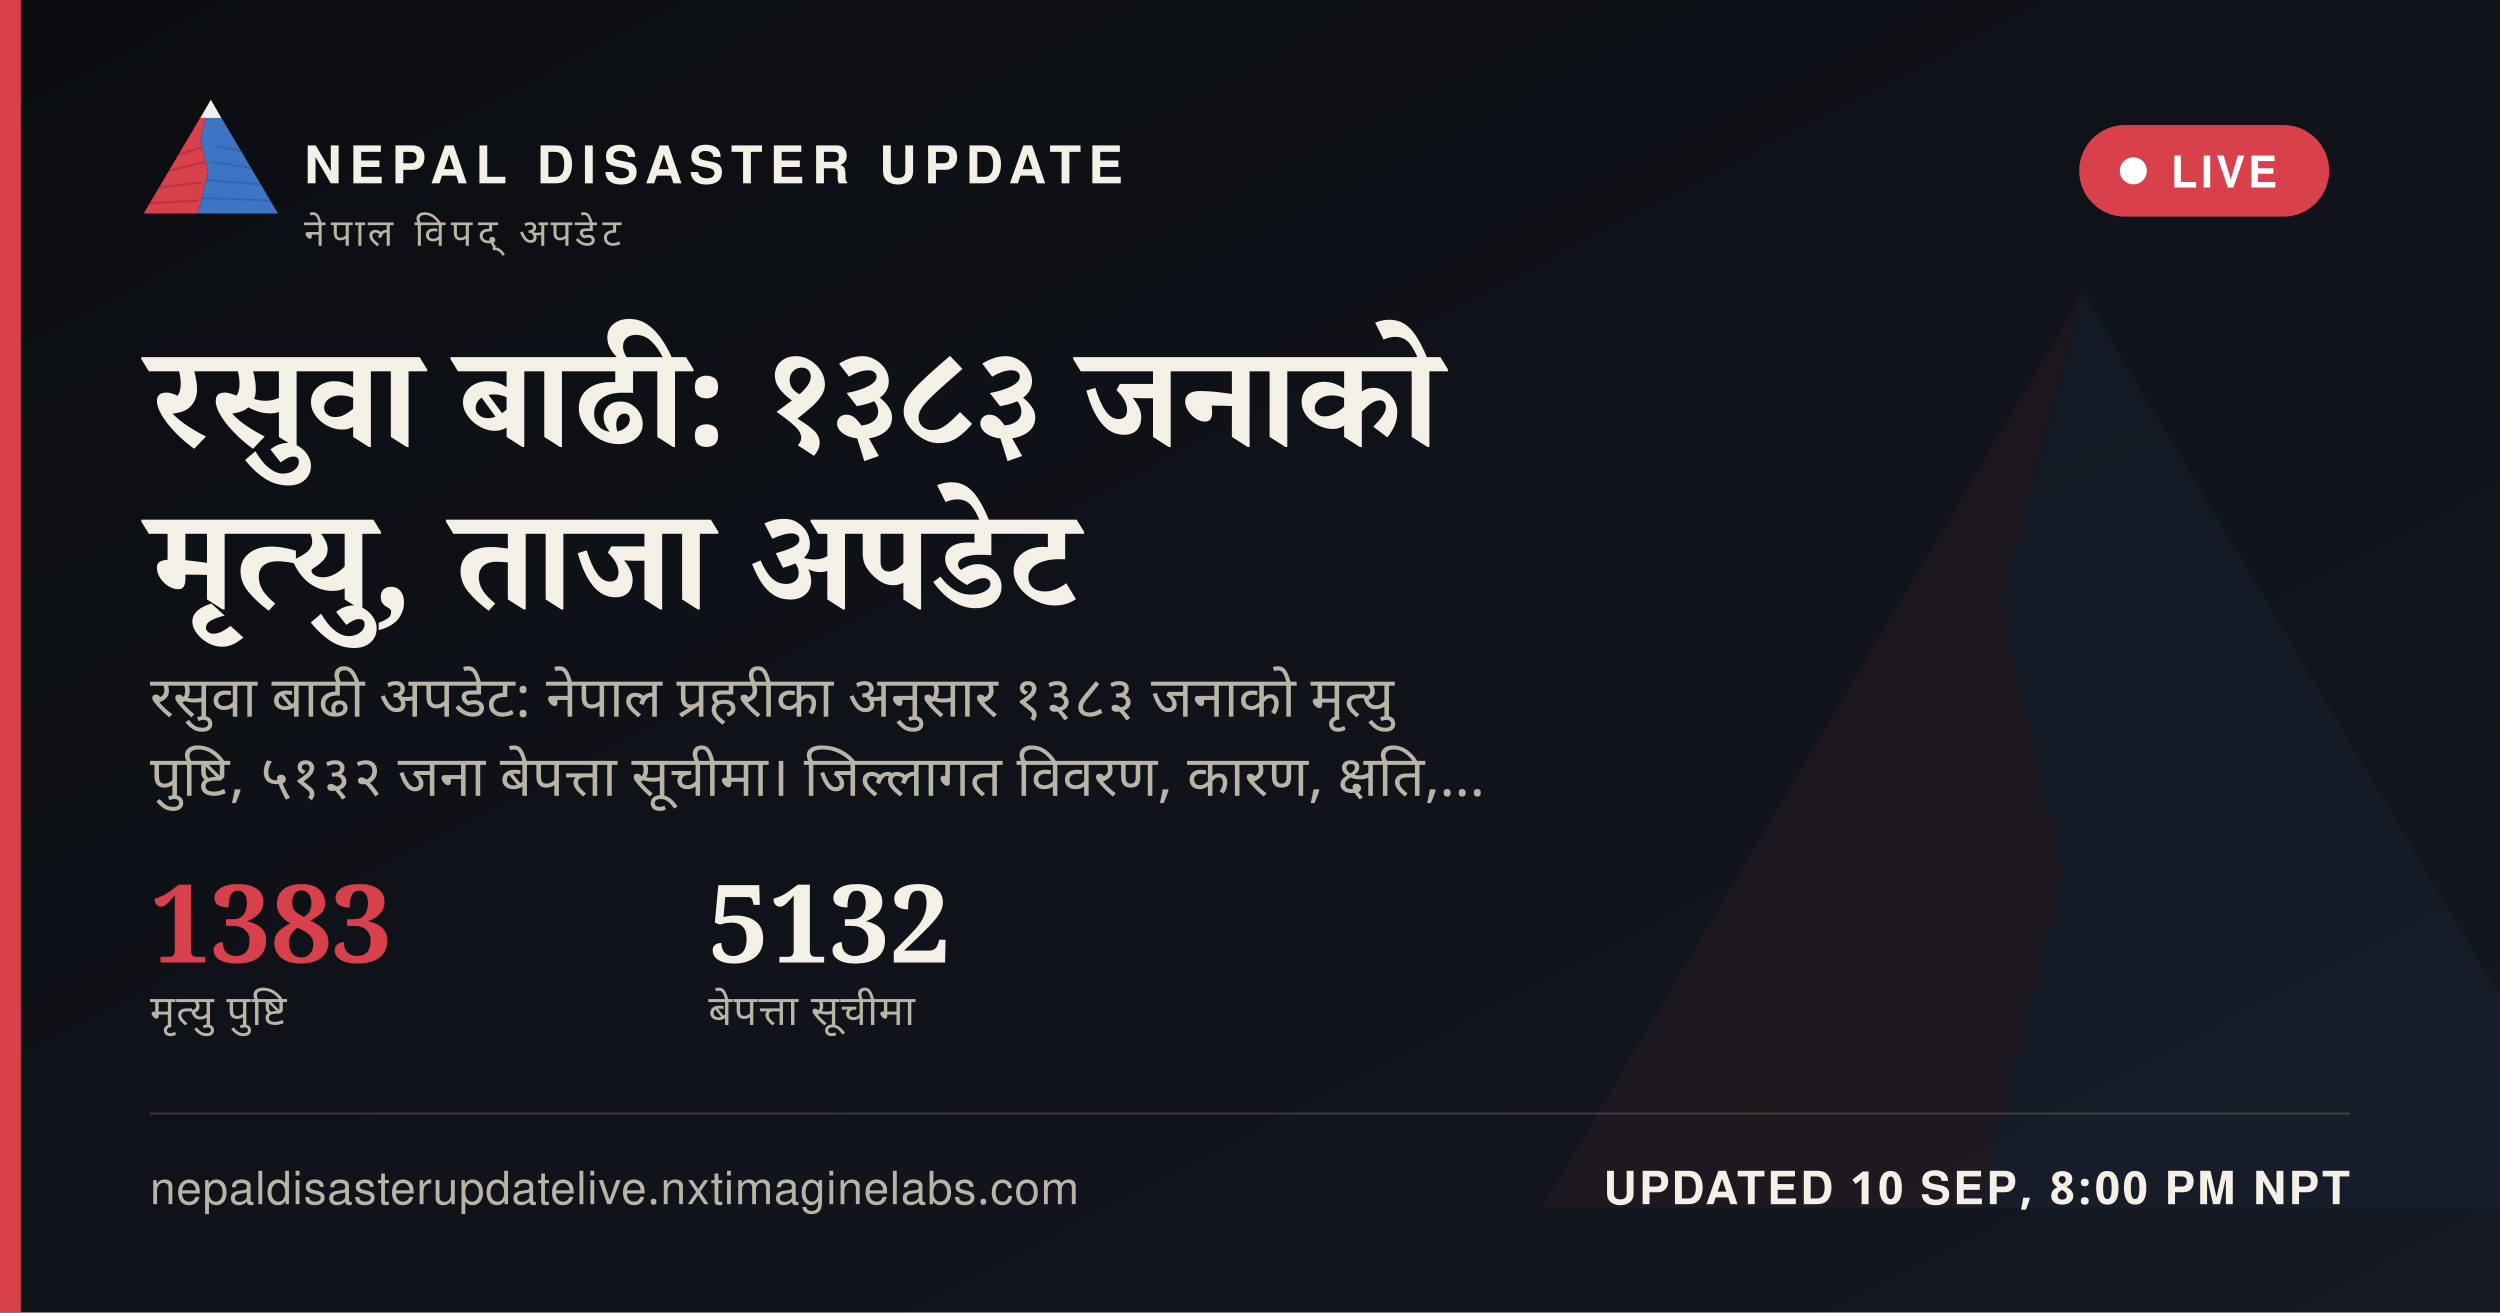
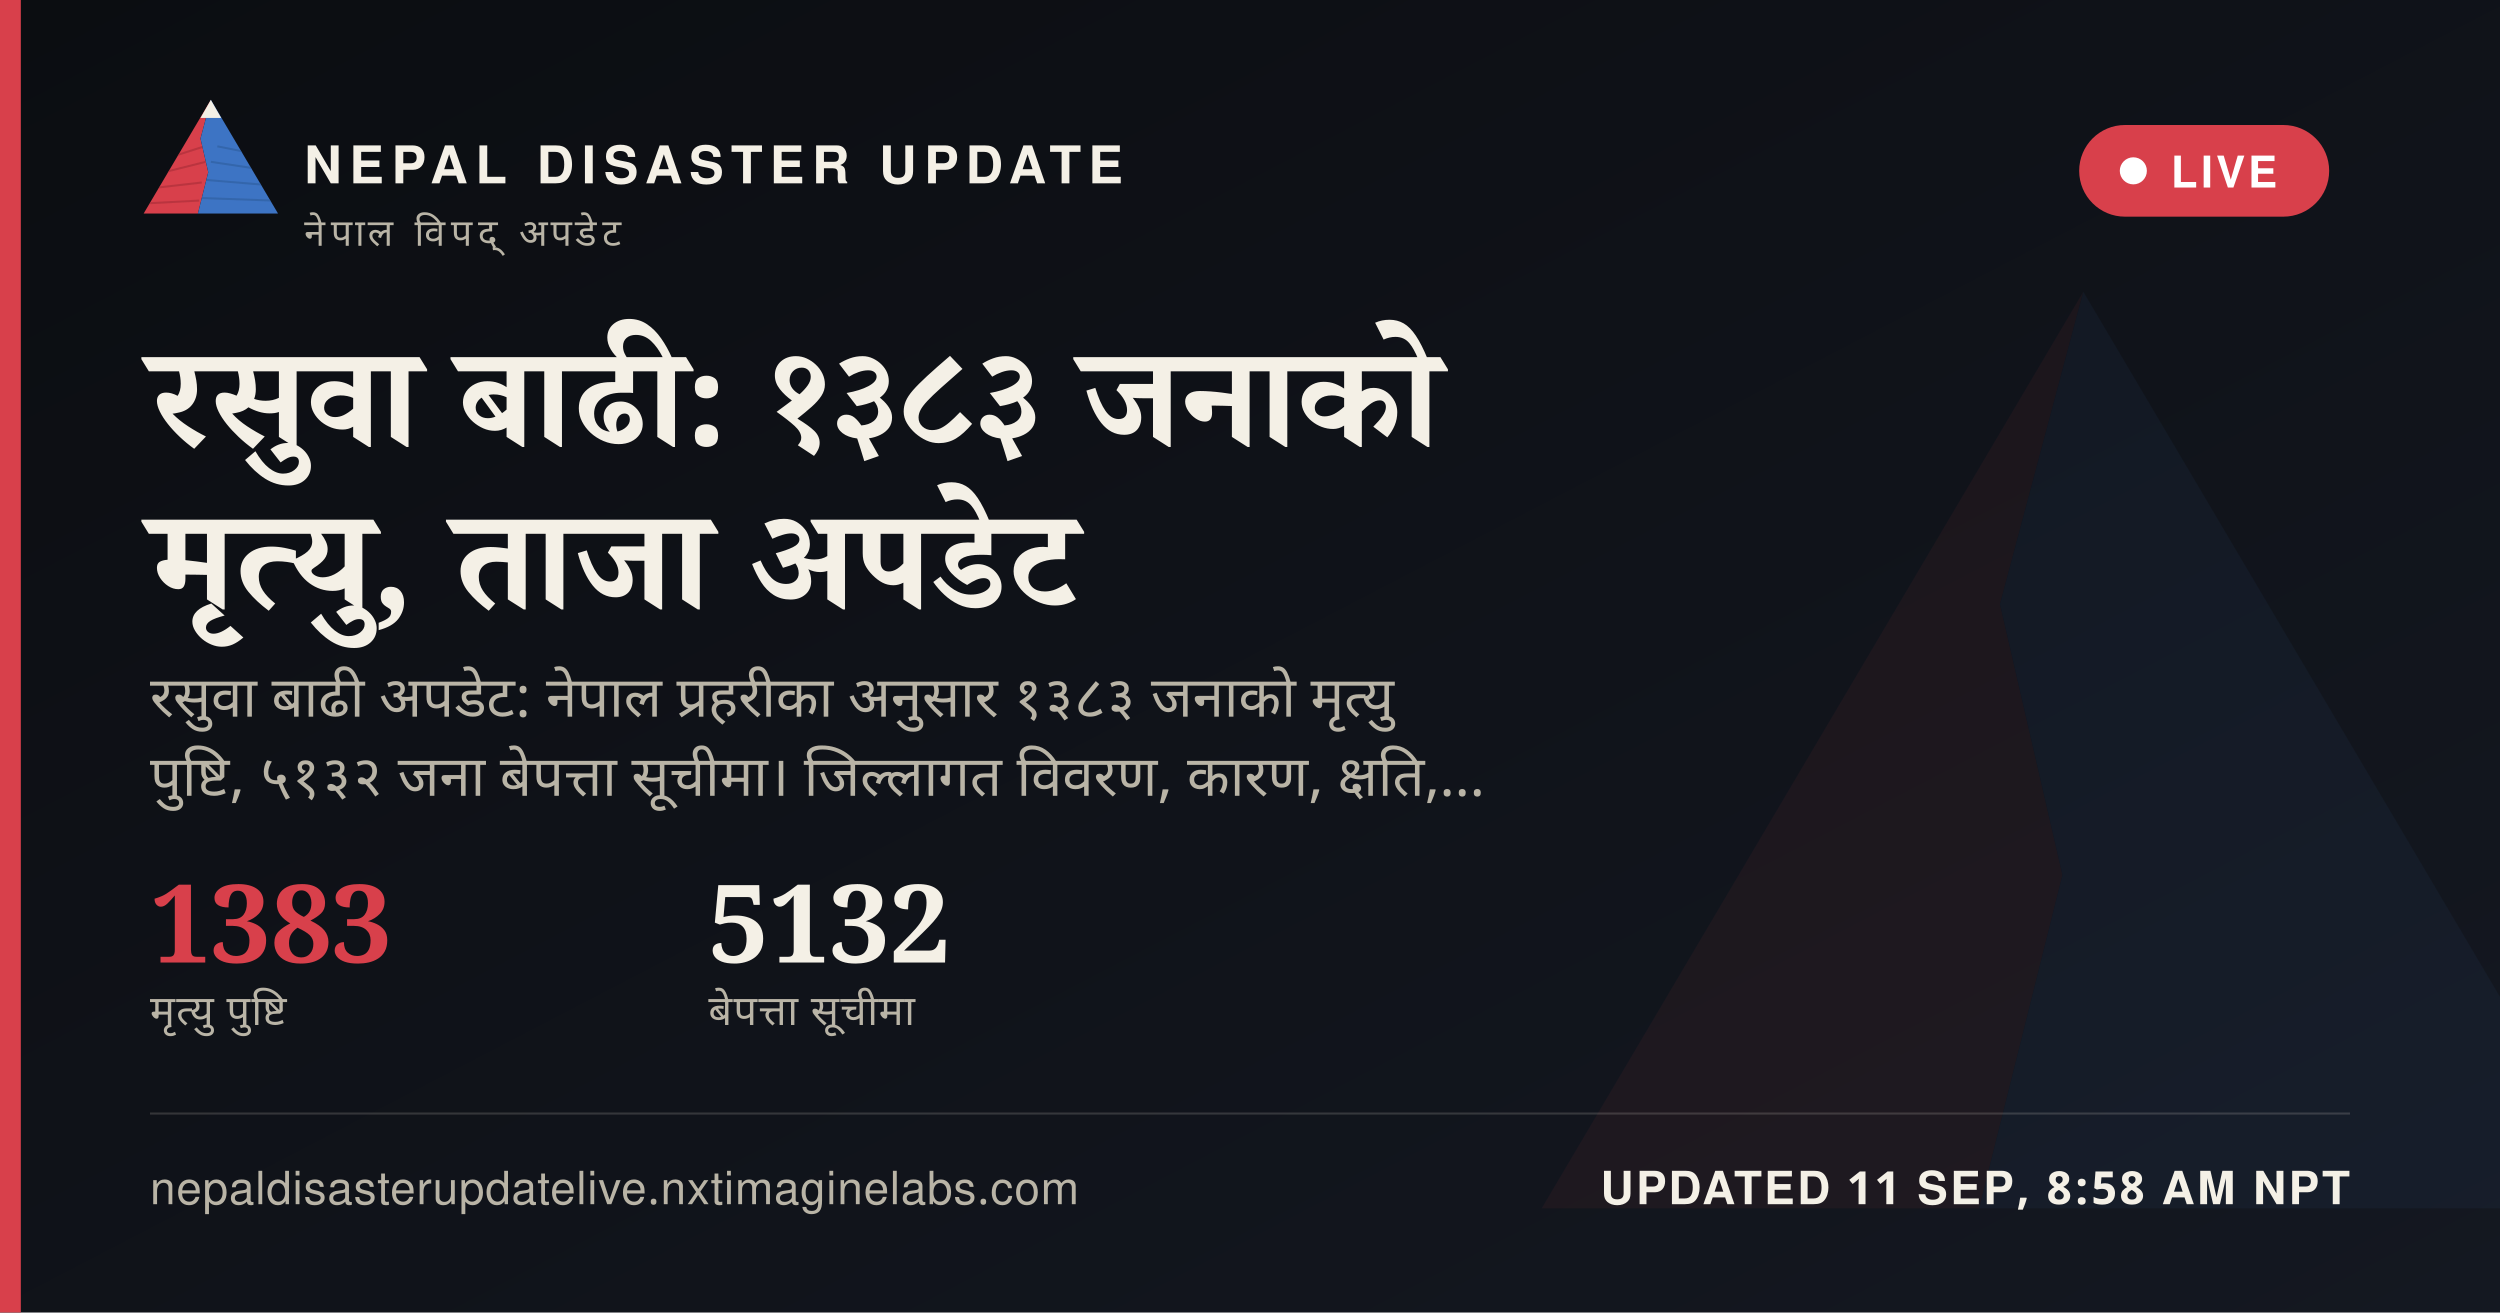
<svg xmlns="http://www.w3.org/2000/svg" width="1200" height="630" viewBox="0 0 1200 630">
  <defs>
    <linearGradient id="ogbg" x1="0" y1="0" x2="1" y2="1">
      <stop offset="0" stop-color="#0B0D11" />
      <stop offset="1" stop-color="#141821" />
    </linearGradient>
  </defs>
  <rect width="1200" height="630" fill="url(#ogbg)" />
  <g transform="translate(700,60) scale(5)" opacity="0.06">
    <polygon points="60,16 52,46 58,72 50,104 8,104" fill="#D8404B" />
    <polygon points="60,16 112,104 50,104 58,72 52,46" fill="#3D74C4" />
  </g>
  <rect x="0" y="0" width="10" height="630" fill="#D8404B" />
  <g transform="translate(64,38) scale(0.62)">
    <g>
      <defs>
        <clipPath id="ogLc">
          <polygon points="60,16 52,46 58,72 50,104 8,104" />
        </clipPath>
        <clipPath id="ogRc">
          <polygon points="60,16 112,104 50,104 58,72 52,46" />
        </clipPath>
      </defs>
      <polygon points="60,16 52,46 58,72 50,104 8,104" fill="#D8404B" />
      <g clip-path="url(#ogLc)" stroke="#A32A34" stroke-width="1.6" fill="none" opacity="0.55">
        <path d="M30,60 L55,52" />
        <path d="M24,72 L56,64" />
        <path d="M18,84 L53,80" />
        <path d="M13,96 L51,94" />
      </g>
      <polygon points="60,16 112,104 50,104 58,72 52,46" fill="#3D74C4" />
      <g clip-path="url(#ogRc)" stroke="#2A5793" stroke-width="1.6" fill="none" opacity="0.5">
        <path d="M65,52 L95,58" />
        <path d="M60,64 L100,70" />
        <path d="M56,78 L104,82" />
        <path d="M52,92 L108,94" />
      </g>
      <polygon points="60,16 52,30 68,30" fill="#F4F0E6" />
    </g>
  </g>
  <text x="146" y="88" font-family="'Public Sans', 'Noto Sans Devanagari', 'Helvetica Neue', Helvetica, Arial, sans-serif" font-size="25" font-weight="800" letter-spacing="3.6" fill="#F4F0E6">NEPAL DISASTER UPDATE</text>
  <text x="146" y="118" font-family="'Public Sans', 'Noto Sans Devanagari', 'Helvetica Neue', Helvetica, Arial, sans-serif" font-size="18" letter-spacing="2.8" fill="#B9B4A6">नेपाल विपद् अपडेट</text>
  <g>
    <rect x="998" y="60" width="120" height="44" rx="22" fill="#D8404B" stroke="none" />
    <circle cx="1024" cy="82" r="6.5" fill="#FFFFFF" />
    <text x="1042" y="90" font-family="'Public Sans', 'Noto Sans Devanagari', 'Helvetica Neue', Helvetica, Arial, sans-serif" font-size="21" font-weight="700" letter-spacing="1.6" fill="#FFFFFF">LIVE</text>
  </g>
  <text x="72" y="214" font-family="Newsreader, 'Noto Serif Devanagari', Georgia, 'Times New Roman', serif" font-size="68" font-weight="600" fill="#F4F0E6" word-spacing="14">रसुवा बाढी: १३८३ जनाको</text>
  <text x="72" y="292" font-family="Newsreader, 'Noto Serif Devanagari', Georgia, 'Times New Roman', serif" font-size="68" font-weight="600" fill="#F4F0E6" word-spacing="14">मृत्यु, ताजा अपडेट</text>
  <text x="72" y="344" font-family="'Public Sans', 'Noto Sans Devanagari', 'Helvetica Neue', Helvetica, Arial, sans-serif" font-size="27" fill="#B9B4A6" word-spacing="6">रसुवा बाढी अपडेट: नेपाल प्रहरीका अनुसार १३८३ जनाको मृत्यु</text>
  <text x="72" y="382" font-family="'Public Sans', 'Noto Sans Devanagari', 'Helvetica Neue', Helvetica, Arial, sans-serif" font-size="27" fill="#B9B4A6" word-spacing="6">पुष्टि, ५१३२ जना बेपत्ता सूचीमा। जिल्लागत विवरण, कारण, क्षति,…</text>
  <g transform="translate(72,462)">
    <text x="0" y="0" font-family="Newsreader, 'Noto Serif Devanagari', Georgia, 'Times New Roman', serif" font-size="52" font-weight="600" fill="#D8404B">1383</text>
    <text x="0" y="30" font-family="'Public Sans', 'Noto Sans Devanagari', 'Helvetica Neue', Helvetica, Arial, sans-serif" font-size="20" letter-spacing="0.6" fill="#B9B4A6">मृत्यु पुष्टि</text>
    <text x="268" y="0" font-family="Newsreader, 'Noto Serif Devanagari', Georgia, 'Times New Roman', serif" font-size="52" font-weight="600" fill="#F4F0E6">5132</text>
    <text x="268" y="30" font-family="'Public Sans', 'Noto Sans Devanagari', 'Helvetica Neue', Helvetica, Arial, sans-serif" font-size="20" letter-spacing="0.6" fill="#B9B4A6">बेपत्ता सूचीमा</text>
  </g>
  <rect x="72" y="534" width="1056" height="1" fill="rgba(244,240,230,0.16)" />
  <text x="72" y="578" font-family="'Public Sans', 'Noto Sans Devanagari', 'Helvetica Neue', Helvetica, Arial, sans-serif" font-size="22" fill="#B9B4A6" letter-spacing="0.4">nepaldisasterupdatelive.nxtimaginelabs.com</text>
-   <text x="1128" y="578" text-anchor="end" font-family="'Public Sans', 'Noto Sans Devanagari', 'Helvetica Neue', Helvetica, Arial, sans-serif" font-size="22" font-weight="700" letter-spacing="1.2" fill="#F4F0E6">UPDATED 10 SEP, 8:00 PM NPT</text>
+   <text x="1128" y="578" text-anchor="end" font-family="'Public Sans', 'Noto Sans Devanagari', 'Helvetica Neue', Helvetica, Arial, sans-serif" font-size="22" font-weight="700" letter-spacing="1.2" fill="#F4F0E6">UPDATED 11 SEP, 8:58 AM NPT</text>
</svg>
